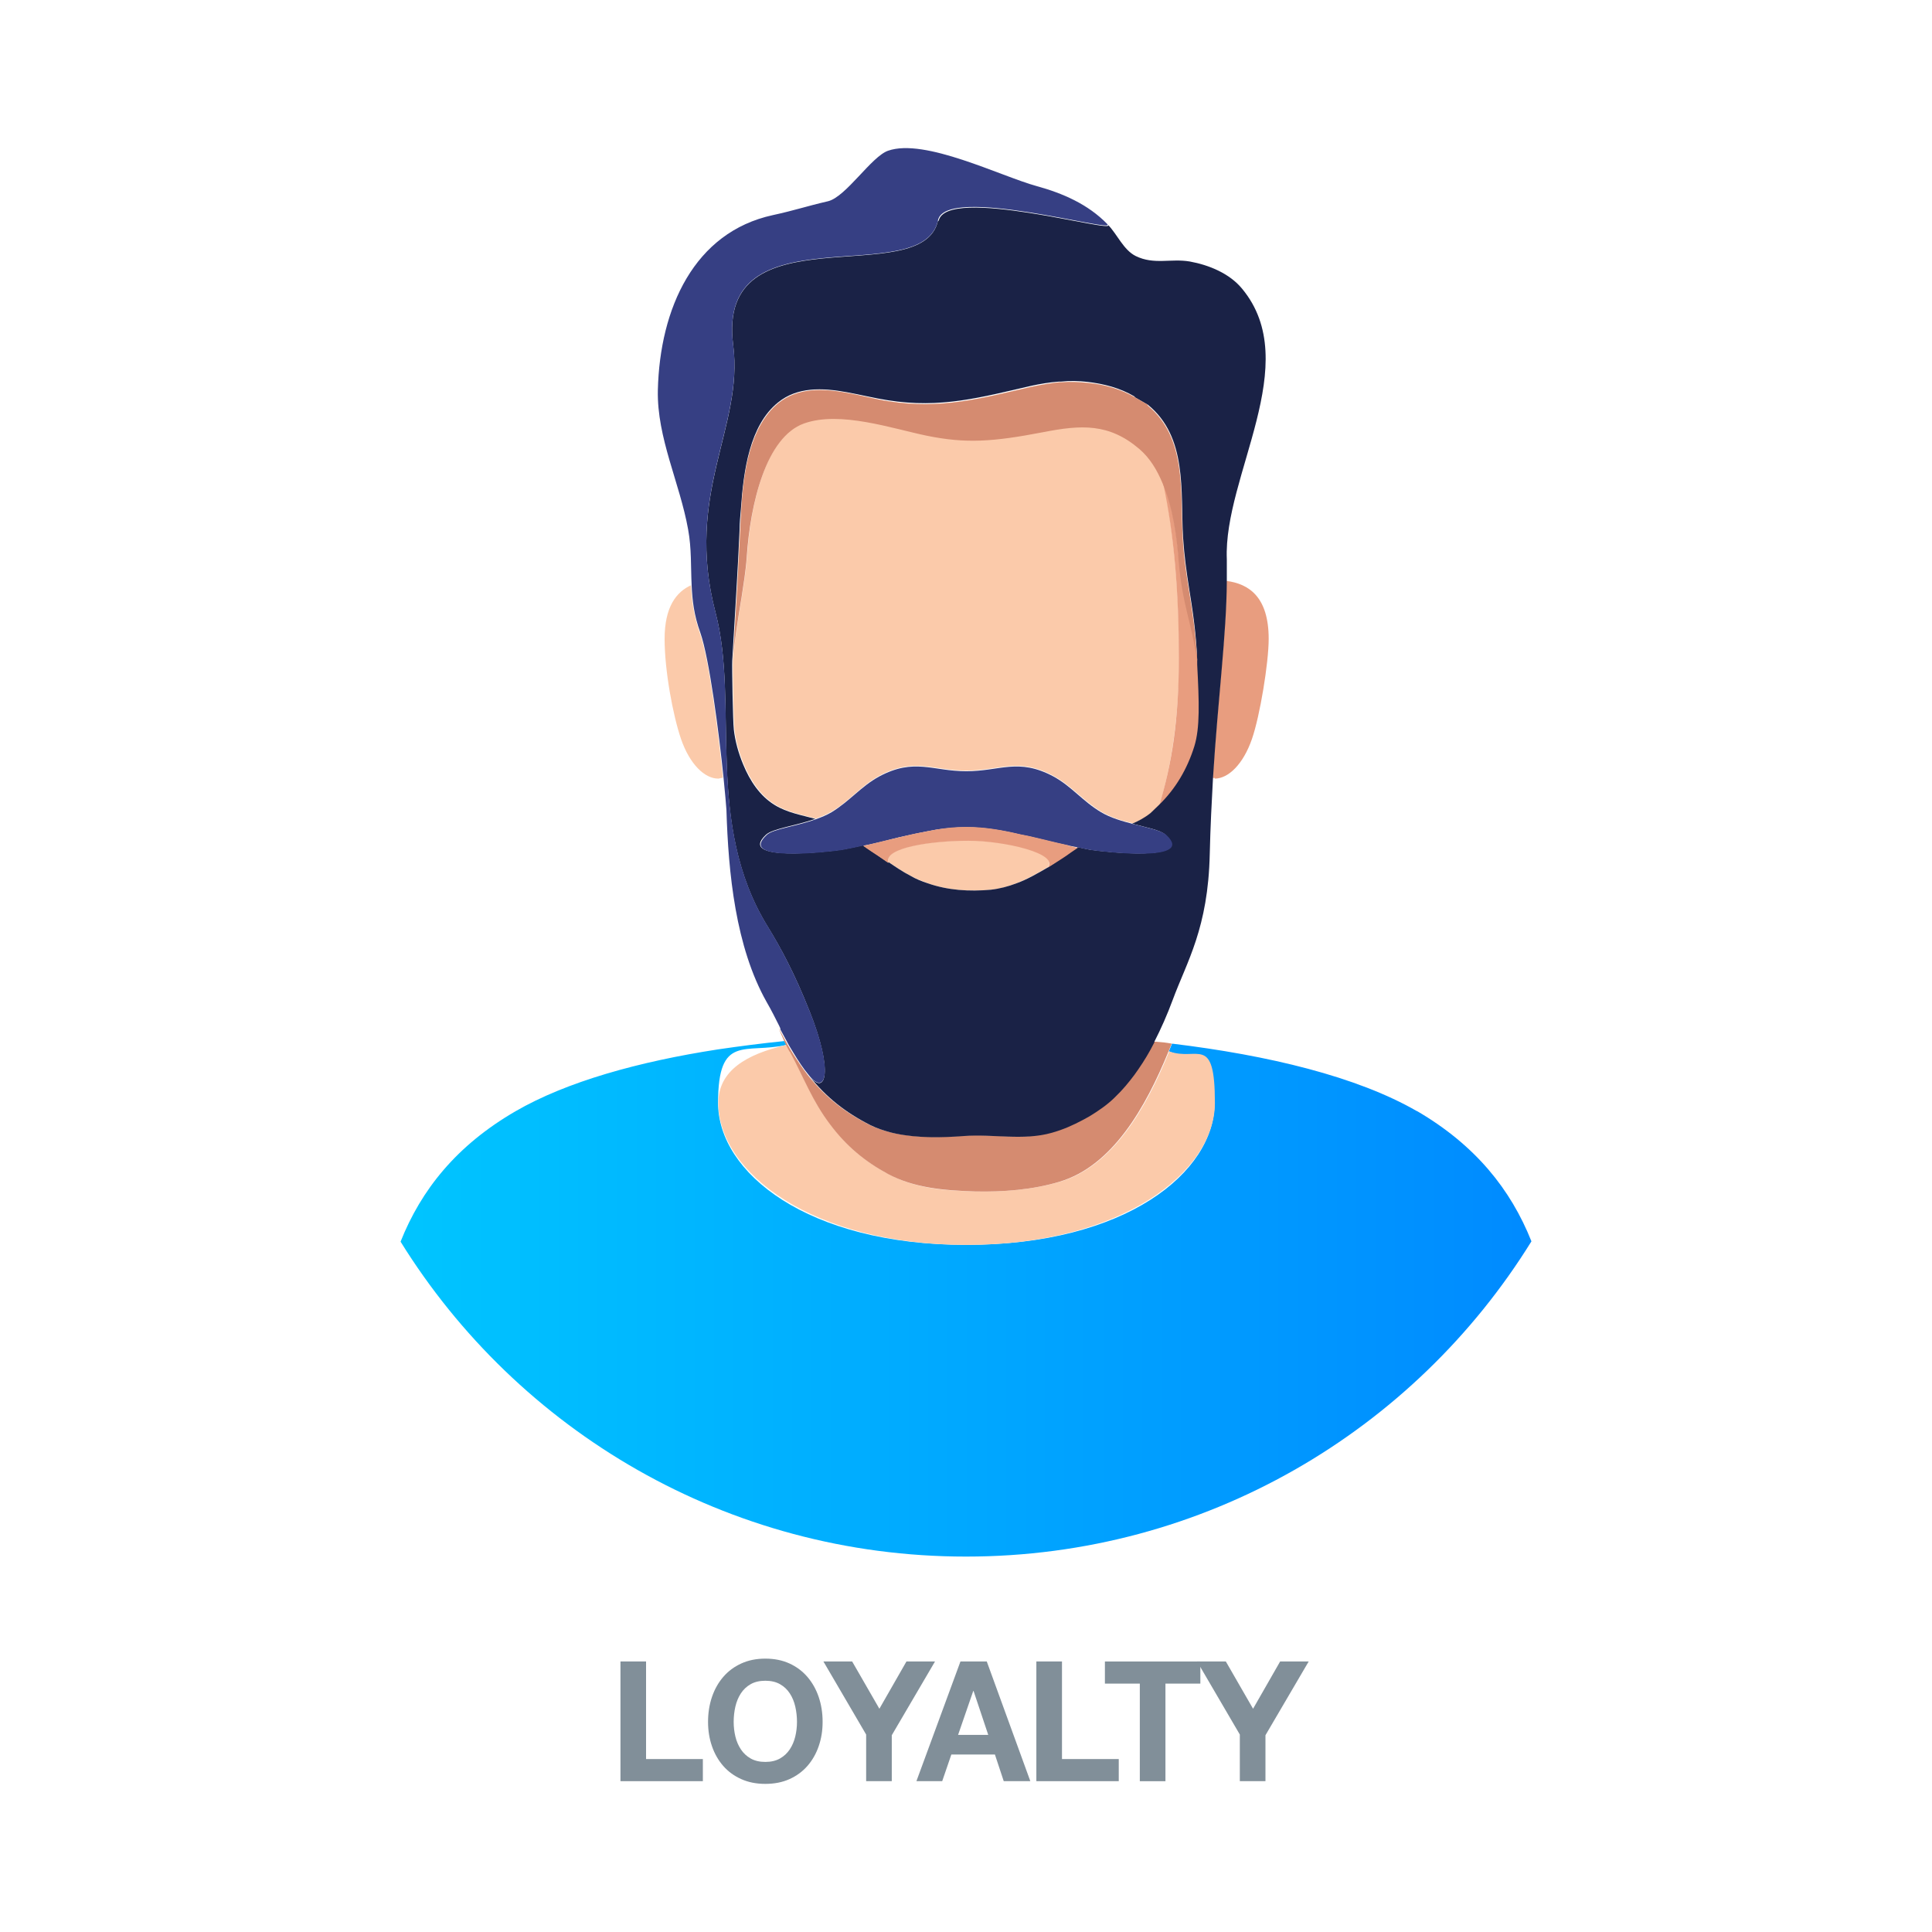
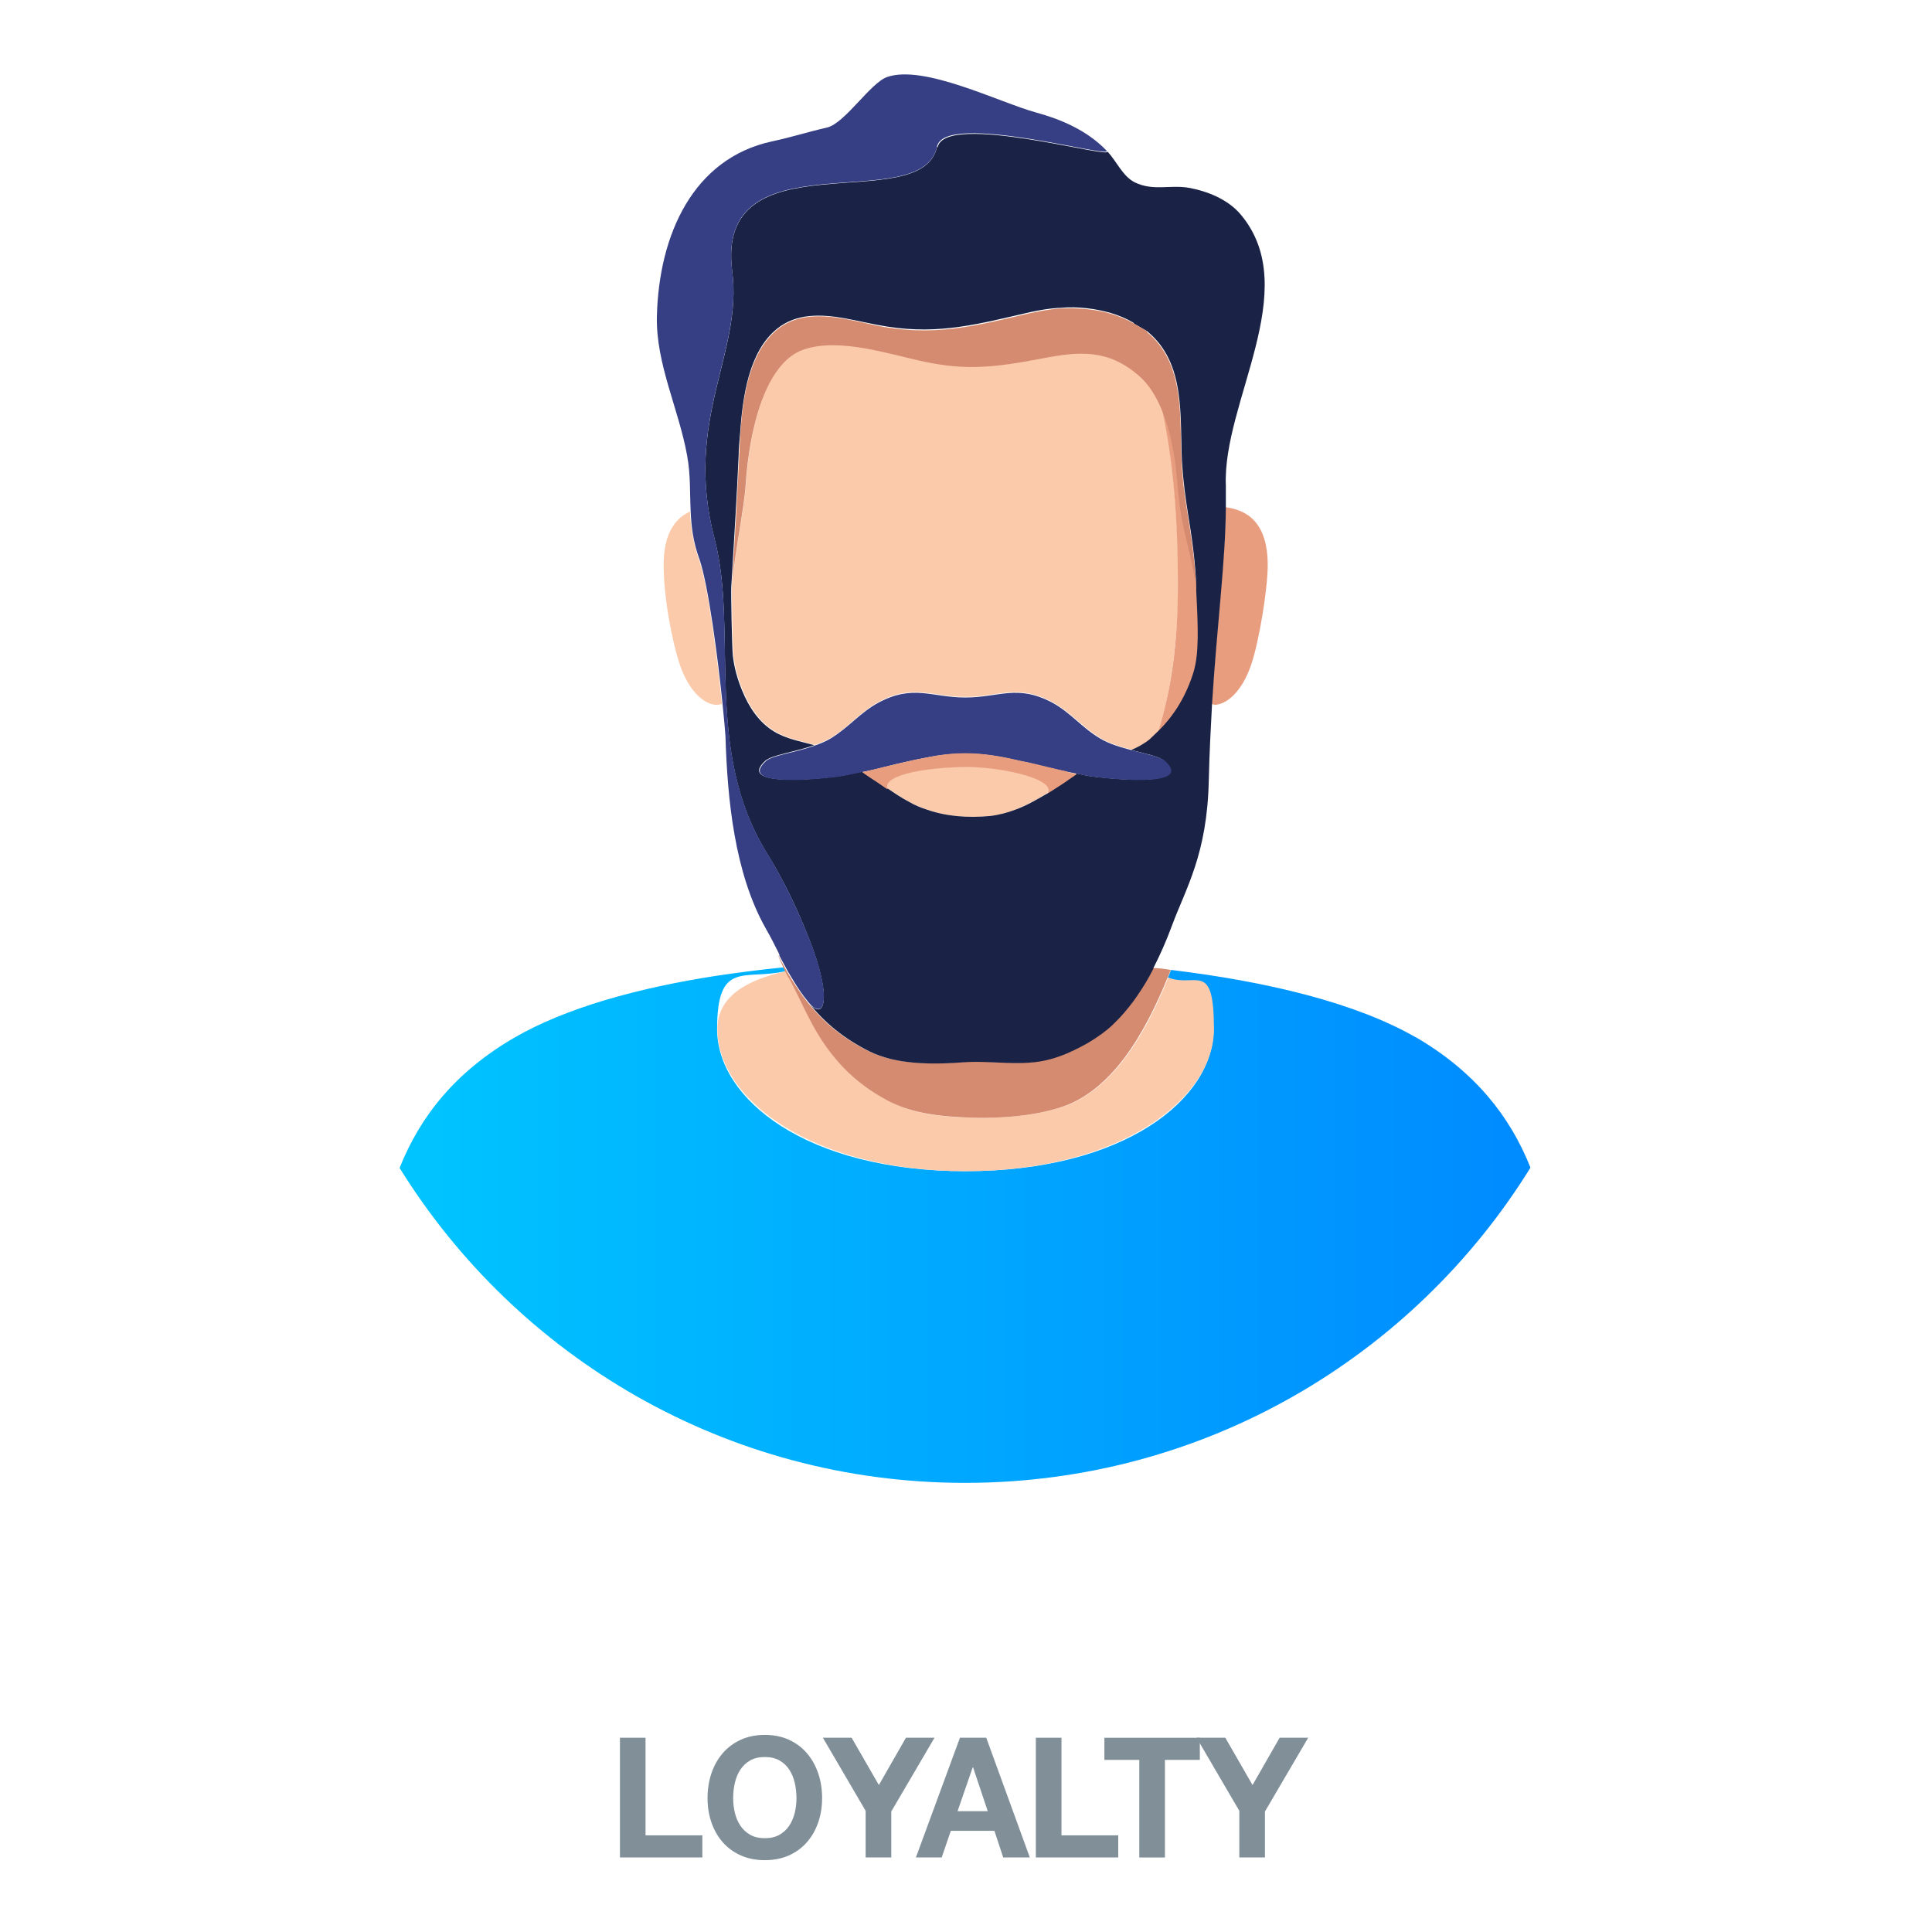
<svg xmlns="http://www.w3.org/2000/svg" id="Layer_4" width="600" height="600" version="1.1" viewBox="0 0 600 600">
  <defs>
-     <linearGradient id="linear-gradient" x1="-506.55" y1="1502.06" x2="-491.25" y2="1502.06" gradientTransform="translate(11722.1 -33993.9) scale(22.9)" gradientUnits="userSpaceOnUse">
+     <linearGradient id="linear-gradient" x1="-757.12" y1="-22.11" x2="-741.82" y2="-22.11" gradientTransform="translate(17459.9 -125.8) scale(22.9 -22.9)" gradientUnits="userSpaceOnUse">
      <stop offset="0" stop-color="#00c5ff" />
      <stop offset="1" stop-color="#008bff" />
    </linearGradient>
-     <linearGradient id="linear-gradient1" x1="-506.55" y1="1498.8" x2="-491.25" y2="1498.8" gradientTransform="translate(11722.1 -33999.1) scale(22.9)" gradientUnits="userSpaceOnUse">
+     <linearGradient id="linear-gradient1" x1="-757.12" y1="-18.85" x2="-741.82" y2="-18.85" gradientTransform="translate(17459.9 -131) scale(22.9 -22.9)" gradientUnits="userSpaceOnUse">
      <stop offset="0" stop-color="#2580bf" />
      <stop offset="1" stop-color="#2e337f" />
    </linearGradient>
  </defs>
  <g>
-     <path d="M200.64,515.98v30.31h17.64v6.87h-25.59v-37.18h7.96Z" fill="#818f99" />
-     <path d="M221.11,527c.81-2.38,1.98-4.45,3.5-6.22,1.52-1.77,3.39-3.16,5.6-4.17,2.21-1.01,4.7-1.51,7.47-1.51s5.3.5,7.5,1.51c2.2,1.01,4.05,2.4,5.57,4.17,1.52,1.77,2.69,3.85,3.5,6.22.81,2.38,1.22,4.96,1.22,7.73s-.41,5.23-1.22,7.58c-.81,2.34-1.98,4.38-3.5,6.12-1.52,1.74-3.38,3.1-5.57,4.09-2.2.99-4.7,1.48-7.5,1.48s-5.26-.49-7.47-1.48c-2.21-.99-4.08-2.35-5.6-4.09-1.52-1.74-2.69-3.78-3.5-6.12-.81-2.34-1.22-4.87-1.22-7.58s.41-5.36,1.22-7.73ZM228.38,539.29c.35,1.48.92,2.8,1.7,3.98.78,1.18,1.79,2.13,3.04,2.84,1.25.71,2.77,1.07,4.56,1.07s3.31-.36,4.56-1.07c1.25-.71,2.26-1.66,3.04-2.84.78-1.18,1.34-2.51,1.7-3.98.35-1.48.53-2.99.53-4.56s-.18-3.21-.53-4.74c-.35-1.53-.92-2.89-1.7-4.09-.78-1.2-1.79-2.15-3.04-2.86-1.25-.71-2.77-1.07-4.56-1.07s-3.31.36-4.56,1.07c-1.25.71-2.26,1.67-3.04,2.86-.78,1.2-1.34,2.56-1.7,4.09-.35,1.53-.53,3.11-.53,4.74s.18,3.08.53,4.56Z" fill="#818f99" />
-     <path d="M255.72,515.98h8.92l8.46,14.69,8.41-14.69h8.87l-13.43,22.91v14.27h-7.96v-14.48l-13.28-22.71Z" fill="#818f99" />
-     <path d="M306.45,515.98l13.53,37.18h-8.26l-2.74-8.28h-13.53l-2.84,8.28h-8.01l13.68-37.18h8.16ZM306.91,538.79l-4.56-13.64h-.1l-4.71,13.64h9.37Z" fill="#818f99" />
-     <path d="M329.81,515.98v30.31h17.63v6.87h-25.59v-37.18h7.96Z" fill="#818f99" />
-     <path d="M343.14,522.86v-6.87h29.64v6.87h-10.84v30.31h-7.96v-30.31h-10.84Z" fill="#818f99" />
-     <path d="M371.77,515.98h8.92l8.46,14.69,8.41-14.69h8.87l-13.43,22.91v14.27h-7.96v-14.48l-13.28-22.71Z" fill="#818f99" />
+     <path d="M200.48,539.67v30.31h17.64v6.87h-25.59v-37.18h7.96-.01Z" fill="#818f99" />
+     <path d="M220.95,550.69c.81-2.38,1.98-4.45,3.5-6.22,1.52-1.77,3.39-3.16,5.6-4.17s4.7-1.51,7.47-1.51,5.3.5,7.5,1.51,4.05,2.4,5.57,4.17c1.52,1.77,2.69,3.85,3.5,6.22.81,2.38,1.22,4.96,1.22,7.73s-.41,5.23-1.22,7.58c-.81,2.34-1.98,4.38-3.5,6.12s-3.38,3.1-5.57,4.09c-2.2.99-4.7,1.48-7.5,1.48s-5.26-.49-7.47-1.48-4.08-2.35-5.6-4.09c-1.52-1.74-2.69-3.78-3.5-6.12-.81-2.34-1.22-4.87-1.22-7.58s.41-5.36,1.22-7.73ZM228.22,562.98c.35,1.48.92,2.8,1.7,3.98s1.79,2.13,3.04,2.84,2.77,1.07,4.56,1.07,3.31-.36,4.56-1.07,2.26-1.66,3.04-2.84c.78-1.18,1.34-2.51,1.7-3.98.35-1.48.53-2.99.53-4.56s-.18-3.21-.53-4.74c-.35-1.53-.92-2.89-1.7-4.09s-1.79-2.15-3.04-2.86c-1.25-.71-2.77-1.07-4.56-1.07s-3.31.36-4.56,1.07-2.26,1.67-3.04,2.86c-.78,1.2-1.34,2.56-1.7,4.09-.35,1.53-.53,3.11-.53,4.74s.18,3.08.53,4.56Z" fill="#818f99" />
+     <path d="M255.56,539.67h8.92l8.46,14.69,8.41-14.69h8.87l-13.43,22.91v14.27h-7.96v-14.48l-13.28-22.71h0Z" fill="#818f99" />
+     <path d="M306.29,539.67l13.53,37.18h-8.26l-2.74-8.28h-13.53l-2.84,8.28h-8.01l13.68-37.18h8.17ZM306.75,562.48l-4.56-13.64h-.1l-4.71,13.64h9.37Z" fill="#818f99" />
+     <path d="M329.65,539.67v30.31h17.63v6.87h-25.59v-37.18h7.96Z" fill="#818f99" />
+     <path d="M342.98,546.55v-6.87h29.64v6.87h-10.84v30.31h-7.96v-30.31h-10.84Z" fill="#818f99" />
+     <path d="M371.61,539.67h8.92l8.46,14.69,8.41-14.69h8.87l-13.43,22.91v14.27h-7.96v-14.48l-13.28-22.71h0Z" fill="#818f99" />
  </g>
  <g>
-     <polygon points="241.9 318.81 242.3 319.61 241.8 318.71 241.9 318.81" fill="none" />
-     <path d="M440.1,345.11c-18.7-10.8-46.3-17.4-76.1-21l-1,2.4c8.7,3.1,14.2,8.1,14.2,16,0,21.6-27.6,44.1-77.1,44.1s-77.1-22.5-77.1-44.1,8.5-15.1,21.2-18l-.6-1.2c-7,.7-13.9,1.6-20.7,2.6-24.6,3.8-46.9,10-62.8,19.2-18.3,10.6-29.3,24.4-35.7,40.5,36.4,58.7,101.4,97.8,175.6,97.8s139.2-39.1,175.6-97.9c-6.4-16.1-17.4-29.9-35.6-40.5l.1.1Z" fill="url(#linear-gradient)" />
-     <polygon points="358.4 323.41 359.1 323.41 358.4 323.41 358.3 323.61 358.4 323.41" fill="url(#linear-gradient1)" />
-     <path d="M377.2,241.81c4.3,0,8.9-4.5,11.6-12.3,2.5-7.2,5.2-23.7,5.2-31.1,0-13.1-6.2-17.1-13.1-18-.1,16.7-2.7,35.8-4.3,61.2h.7l-.1.2Z" fill="#e89d7f" />
-     <path d="M270.2,262.11l-2.1.4c1.5,1.1,3.1,2.1,4.7,3.2-1.5-1-3.1-2-4.6-3.1l2.1-.5h-.1Z" fill="#fbcaaa" />
-     <path d="M316.9,259.01c-5.5-1.3-11-2.3-16.8-2.3h-.3.3c5.8,0,11.3,1,16.8,2.3Z" fill="#fbcaaa" />
-     <path d="M320.4,120.11c2.8-.6,5.7-1.1,8.6-1.3-2.9.3-5.8.7-8.6,1.3-15.6,3.6-28.1,7.1-44.5,4.5-4-.6-8.3-1.8-12.8-2.5,4.4.8,8.8,1.9,12.8,2.6,16.4,2.6,28.8-.9,44.5-4.5v-.1Z" fill="#fbcaaa" />
-     <path d="M352.5,123.41h0c-4.5-2.6-9.5-4-14.5-4.5,5.1.6,10.1,1.9,14.6,4.5h-.1Z" fill="#fbcaaa" />
-     <path d="M334.8,263.21c-.7.5-1.5,1-2.2,1.5.8-.5,1.6-1,2.3-1.6l-3.1-.6,3,.7h0Z" fill="#fbcaaa" />
-     <path d="M300.7,261.01c-11.1,0-26.1,2-24.8,6.7,2.3,1.5,4.5,3,6.9,4.3,1.7.9,3.5,1.6,5.3,2.3,6.3,2.2,12.9,2.6,19.6,2,2.7-.2,5.3-1,8-2,3.2-1.3,6.4-3,9.5-4.9,4-4.3-11.9-8.4-24.6-8.4h.1Z" fill="#fbcaaa" />
-     <path d="M361.2,149.91c-1.7-4.1-3.9-7.9-7.3-10.8-9.4-7.9-18-7.4-29.8-5.2-15.6,3-24.1,3.6-36.2,1.1-10.7-2.2-26.9-7.8-38.1-3.8-11.8,4.2-16.7,24.9-17.8,41.6-.3,4.3-1,8.4-1.6,12.4-1.1,6.6-2.2,13.2-2.7,20.1v-.2c.4-7.1.9-14.5,1.3-21.9.4-6.4.7-12.8,1-19.1,0-1.9.2-4,.3-6.2-.1,2.1-.3,4.2-.4,6.2-.3,6.3-.7,12.7-1,19.1-.4,7.4-.9,14.7-1.3,21.9-.1,1.8.2,18.9.5,21.4.4,3.5,1.4,7.2,2.9,10.8,2.1,5.1,5.2,9.8,9.8,12.6,3.9,2.4,8.3,3.1,12.6,4.3,1.7-.6,3.4-1.3,4.9-2.2,5.7-3.4,9.1-8,14.8-11.1,10.9-5.8,16.5-1.6,27-1.6s16.1-4.2,27,1.6c5.7,3.1,9.1,7.6,14.8,11.1,3,1.8,6.6,2.9,10,3.7,1.9-.8,3.8-1.7,5.7-3.3l2.5-2.4c4-13.3,6.1-28.7,6.1-46.1s-1.4-37.9-4.9-54.1l-.1.1Z" fill="#fbcaaa" />
-     <path d="M329.1,367.01c-8.3,2.5-17.7,3.2-26.2,3-9.8-.2-18.9-1-27-5.4-7.3-3.9-12.9-8.6-18-15.4-5.6-7.4-8-14.2-12.5-22.6l-1.1-2.1c-12.7,2.9-21.2,8.1-21.2,18,0,21.6,29.3,44.1,77.1,44.1s77.1-22.5,77.1-44.1-5.5-12.8-14.2-16c-7,17.3-17.4,35.6-33.9,40.5h-.1Z" fill="#fbcaaa" />
-     <path d="M214.7,181.71c-4.7,2.1-8.3,6.8-8.3,16.7s2.6,23.8,5.1,31.1c2.7,7.8,7.3,12.3,11.6,12.3l1.4-.3c-1.4-13.8-4.3-37-7.2-45-1.9-5.5-2.5-10.2-2.7-14.7l.1-.1Z" fill="#fbcaaa" />
-     <path d="M245.3,326.61c4.5,8.4,6.9,15.2,12.5,22.6,5.1,6.8,10.8,11.5,18,15.4,8.1,4.3,17.2,5.1,27,5.4,8.6.2,17.9-.5,26.2-3,16.5-4.9,26.8-23.1,33.9-40.5l1-2.4h0c-1.6-.3-3.3-.5-4.9-.6h-.7l-.1.1c-1.5,3-3.2,5.8-5,8.4l-1.2,1.7c-1.8,2.4-3.6,4.7-5.8,6.7l-.6.6c-2.3,2.1-4.9,4-7.6,5.6l-2,1.1c-3,1.6-6.1,3-9.7,4-8.8,2.5-18.3.3-27.3,1-6.6.5-14.3.7-21.3-.8l-1.3-.3c-2.2-.6-4.4-1.3-6.4-2.3-7.7-3.9-13.7-8.6-19.1-15.4-1.8-2.3-3.3-4.6-4.7-6.8l-1.5-2.5c-.9-1.6-1.8-3.3-2.7-5l-.4-.8h0v-.1c.6,1.6,1.2,3,1.9,4.5h0l.6,1.3,1.1,2.1h.1Z" fill="#d58b70" />
-     <path d="M356.5,125.71c12.3,10,10.1,26.8,10.9,41,.4,6,1.1,11,1.9,16.1-.8-5.1-1.6-10.1-1.9-16.1-.8-14.2,1.3-31-10.9-41l-4-2.3h0l4,2.3Z" fill="#e89d7f" />
-     <path d="M366.1,173.61c-.6-7.7-1.8-16.2-4.9-23.6,3.5,16.2,4.9,34.6,4.9,54.1s-2.1,32.7-6.1,46.1c5.3-5.2,9-11.4,11.1-18.3,1.8-5.9,1.5-13.8.9-25.4h0v-.4h0v-1c-1.8-12.1-4.6-17.1-5.8-31.4l-.1-.1Z" fill="#e89d7f" />
-     <path d="M291.3,68.51c-4.8,22.2-69.1-3.8-63.6,38.7,3.3,25.6-15.2,45.9-5.5,83,7.5,28.5-3.6,65.6,16.3,97.7,3.8,6.2,8.1,14,12.9,26.1,7.4,18.5,5.2,26.8-.2,20,5.4,6.8,11.4,11.5,19.1,15.4,2,1,4.2,1.7,6.4,2.3l1.3.3c7,1.5,14.7,1.3,21.3.8,9-.7,18.5,1.5,27.3-1,3.6-1,6.7-2.4,9.7-4l2-1.1c2.8-1.7,5.4-3.5,7.6-5.6l.6-.6c2.1-2,4-4.3,5.8-6.7l1.2-1.7c1.8-2.6,3.5-5.4,5-8.4v-.2c2.1-4.1,4-8.4,5.7-13,4.4-11.9,11-22.2,11.5-45.3.2-8.5.6-16.2,1-23.5,1.6-25.4,4.2-44.5,4.3-61.2v-6.8c-1.1-25.9,24.1-60.8,4.7-84.1-3.9-4.7-10.2-7.3-16.2-8.4-5.9-1-11.1,1.1-16.8-1.7-3.8-1.9-5.7-6.7-8.6-9.7,2.9,3-50.2-12.4-52.6-1.2l-.2-.1ZM352.5,123.41l4,2.3c12.3,10,10.1,26.8,10.9,41,.4,6,1.1,11,1.9,16.1,1,6.3,2.1,12.9,2.5,22v.7-.3,1.2h0c.6,11.6.9,19.6-.9,25.4-2.2,7-5.8,13.2-11.1,18.3l-2.5,2.4c-1.9,1.5-3.8,2.5-5.7,3.3,4.6,1.2,8.8,2,10.3,3.4,9.3,8.6-19.2,5.3-23.2,4.7-1.4-.2-2.7-.6-4-.8-.8.5-1.6,1-2.3,1.6-1.7,1.1-3.4,2.2-5.1,3.4l-2.1,1.4h0c-3.1,1.8-6.2,3.6-9.5,4.8-2.6,1-5.3,1.7-8,2-6.7.6-13.3.2-19.6-2-1.8-.6-3.6-1.3-5.3-2.3-2.5-1.3-4.7-2.8-6.9-4.3v.2l-3.2-2.2c-1.5-1-3.2-2.1-4.7-3.2-2.3.5-4.5,1-6.9,1.4-4,.6-32.5,3.9-23.2-4.7,2.1-1.9,9-2.7,15.3-4.9-4.3-1.2-8.7-1.9-12.6-4.3-4.6-2.8-7.7-7.5-9.8-12.6-1.5-3.6-2.5-7.3-2.9-10.8-.3-2.5-.6-19.6-.5-21.4.4-7.1.9-14.5,1.3-21.9.4-6.4.7-12.8,1-19.1,0-1.9.2-4,.4-6.2.8-11.8,2.7-25.9,11.5-33,6-4.9,13.8-4.6,21.4-3.2,4.4.8,8.8,1.9,12.8,2.5,16.4,2.6,28.8-.9,44.5-4.5,2.8-.6,5.7-1.1,8.6-1.3h.6c2.8-.3,5.6-.2,8.3.1,5.1.6,10.1,1.9,14.5,4.5l.2.3Z" fill="#1a2246" />
-     <path d="M327.1,241.11c-10.9-5.8-16.5-1.6-27-1.6s-16.1-4.2-27,1.6c-5.7,3.1-9.1,7.6-14.8,11.1-1.5.9-3.2,1.6-4.9,2.2-6.3,2.3-13.3,3-15.3,4.9-9.3,8.6,19.2,5.3,23.2,4.7,2.3-.4,4.6-.9,6.9-1.4l2.1-.4c2.2-.5,4.4-1,6.6-1.6,1.6-.4,3.1-.8,4.7-1.1,2.1-.5,4.2-.9,6.2-1.3l3.2-.6c2.9-.4,5.9-.7,8.9-.7h.3c5.8,0,11.3,1,16.8,2.3l2.5.5c4.1,1,8.2,2,12.4,2.9l3.1.6c1.4.3,2.7.6,4,.8,4,.6,32.5,3.9,23.2-4.7-1.5-1.4-5.7-2.2-10.3-3.4-3.4-.9-7-1.9-10-3.7-5.7-3.4-9.1-8-14.8-11.1h0Z" fill="#363f83" />
-     <path d="M242.3,319.61c.9,1.7,1.8,3.3,2.7,5l1.5,2.5c1.4,2.3,2.8,4.5,4.7,6.8,5.4,6.8,7.7-1.5.2-20-4.8-12-9.1-19.9-12.9-26.1-19.8-32-8.8-69.2-16.3-97.7-9.7-37.1,8.8-57.4,5.5-83-5.5-42.5,58.9-16.5,63.6-38.7,2.4-11.2,55.5,4.2,52.6,1.2-6-6.2-13.9-9.6-21.9-11.8-11.3-3.1-34.8-15-46.2-11-5.2,1.8-13.1,14.4-18.7,15.7-6.9,1.6-10.2,2.8-17.1,4.3-24.4,5.3-35.1,28.9-35.7,54.4-.3,14.8,6.8,28.7,9.4,43.2,1.1,6,.8,11.5,1.1,17.4.2,4.5.7,9.2,2.7,14.7,2.8,8,5.8,31.2,7.2,45,.5,4.9.8,8.6.9,10,.6,19.6,2.8,42.5,12.5,59.7,1.5,2.6,2.7,5,3.9,7.4h0l.4.9-.1.1Z" fill="#363f83" />
-     <path d="M356.5,125.71l-4-2.3c-4.5-2.6-9.5-4-14.6-4.5-2.8-.3-5.6-.4-8.3-.2h-.6c-2.9.3-5.8.8-8.6,1.4-15.6,3.6-28.1,7.1-44.5,4.5-4-.6-8.3-1.8-12.8-2.6-7.6-1.4-15.3-1.7-21.4,3.2-8.8,7.2-10.8,21.3-11.5,33-.1,2.1-.3,4.2-.3,6.2-.3,6.3-.7,12.7-1,19.1-.4,7.4-.9,14.7-1.3,21.9v.2c.5-6.9,1.6-13.5,2.7-20.1.6-4.1,1.3-8.1,1.6-12.4,1.1-16.7,6-37.4,17.8-41.6,11.2-4,27.4,1.6,38.1,3.8,12.2,2.5,20.6,1.9,36.2-1.1,11.8-2.3,20.4-2.8,29.8,5.2,3.4,2.9,5.6,6.7,7.3,10.8,3.1,7.4,4.3,16,4.9,23.6,1.2,14.3,4,19.3,5.8,31.4v.5-.7c-.5-9.1-1.6-15.6-2.6-22-.8-5.1-1.6-10.1-1.9-16.1-.8-14.2,1.3-31-10.9-41l.1-.2Z" fill="#d58b70" />
-     <path d="M331.8,262.51c-4.2-.9-8.3-2-12.4-2.9l-2.5-.5c-5.5-1.3-11-2.3-16.8-2.3h-.3c-3,0-6,.3-8.9.8l-3.2.6c-2.1.4-4.2.8-6.2,1.3-1.6.4-3.1.7-4.7,1.1-2.2.5-4.4,1.1-6.6,1.6l-2.1.5c1.5,1.1,3.1,2.1,4.6,3.1l3.2,2.2v-.2c-1.4-4.6,13.6-6.7,24.8-6.7s28.6,4,24.6,8.4h0l2.1-1.3c1.7-1.1,3.5-2.2,5.1-3.4.7-.5,1.5-1,2.2-1.5l-3-.7.1-.1Z" fill="#e89d7f" />
+     <polygon points="241.6 295.92 242 296.72 241.5 295.82 241.6 295.92" fill="none" />
+     <path d="M439.8,322.22c-18.7-10.8-46.3-17.4-76.1-21l-1,2.4c8.7,3.1,14.2,8.1,14.2,16,0,21.6-27.6,44.1-77.1,44.1s-77.1-22.5-77.1-44.1,8.5-15.1,21.2-18l-.6-1.2c-7,.7-13.9,1.6-20.7,2.6-24.6,3.8-46.9,10-62.8,19.2-18.3,10.6-29.3,24.4-35.7,40.5,36.4,58.7,101.4,97.8,175.6,97.8s139.2-39.1,175.6-97.9c-6.4-16.1-17.4-29.9-35.6-40.5l.1.1Z" fill="url(#linear-gradient)" />
+     <polygon points="358.1 300.52 358.8 300.52 358.1 300.52 358 300.72 358.1 300.52" fill="url(#linear-gradient1)" />
+     <path d="M376.9,218.92c4.3,0,8.9-4.5,11.6-12.3,2.5-7.2,5.2-23.7,5.2-31.1,0-13.1-6.2-17.1-13.1-18-.1,16.7-2.7,35.8-4.3,61.2h.7l-.1.2h0Z" fill="#e89d7f" />
+     <path d="M269.9,239.22l-2.1.4c1.5,1.1,3.1,2.1,4.7,3.2-1.5-1-3.1-2-4.6-3.1l2.1-.5h-.1Z" fill="#fbcaaa" />
+     <path d="M316.6,236.12c-5.5-1.3-11-2.3-16.8-2.3h-.3.3c5.8,0,11.3,1,16.8,2.3Z" fill="#fbcaaa" />
+     <path d="M320.1,97.22c2.8-.6,5.7-1.1,8.6-1.3-2.9.3-5.8.7-8.6,1.3-15.6,3.6-28.1,7.1-44.5,4.5-4-.6-8.3-1.8-12.8-2.5,4.4.8,8.8,1.9,12.8,2.6,16.4,2.6,28.8-.9,44.5-4.5v-.1Z" fill="#fbcaaa" />
+     <path d="M352.2,100.52h0c-4.5-2.6-9.5-4-14.5-4.5,5.1.6,10.1,1.9,14.6,4.5h-.1Z" fill="#fbcaaa" />
+     <path d="M334.5,240.32c-.7.5-1.5,1-2.2,1.5.8-.5,1.6-1,2.3-1.6l-3.1-.6,3,.7h0Z" fill="#fbcaaa" />
+     <path d="M300.4,238.12c-11.1,0-26.1,2-24.8,6.7,2.3,1.5,4.5,3,6.9,4.3,1.7.9,3.5,1.6,5.3,2.3,6.3,2.2,12.9,2.6,19.6,2,2.7-.2,5.3-1,8-2,3.2-1.3,6.4-3,9.5-4.9,4-4.3-11.9-8.4-24.6-8.4h.1Z" fill="#fbcaaa" />
+     <path d="M360.9,127.02c-1.7-4.1-3.9-7.9-7.3-10.8-9.4-7.9-18-7.4-29.8-5.2-15.6,3-24.1,3.6-36.2,1.1-10.7-2.2-26.9-7.8-38.1-3.8-11.8,4.2-16.7,24.9-17.8,41.6-.3,4.3-1,8.4-1.6,12.4-1.1,6.6-2.2,13.2-2.7,20.1v-.2c.4-7.1.9-14.5,1.3-21.9.4-6.4.7-12.8,1-19.1,0-1.9.2-4,.3-6.2-.1,2.1-.3,4.2-.4,6.2-.3,6.3-.7,12.7-1,19.1-.4,7.4-.9,14.7-1.3,21.9-.1,1.8.2,18.9.5,21.4.4,3.5,1.4,7.2,2.9,10.8,2.1,5.1,5.2,9.8,9.8,12.6,3.9,2.4,8.3,3.1,12.6,4.3,1.7-.6,3.4-1.3,4.9-2.2,5.7-3.4,9.1-8,14.8-11.1,10.9-5.8,16.5-1.6,27-1.6s16.1-4.2,27,1.6c5.7,3.1,9.1,7.6,14.8,11.1,3,1.8,6.6,2.9,10,3.7,1.9-.8,3.8-1.7,5.7-3.3l2.5-2.4c4-13.3,6.1-28.7,6.1-46.1s-1.4-37.9-4.9-54.1l-.1.1Z" fill="#fbcaaa" />
+     <path d="M328.8,344.12c-8.3,2.5-17.7,3.2-26.2,3-9.8-.2-18.9-1-27-5.4-7.3-3.9-12.9-8.6-18-15.4-5.6-7.4-8-14.2-12.5-22.6l-1.1-2.1c-12.7,2.9-21.2,8.1-21.2,18,0,21.6,29.3,44.1,77.1,44.1s77.1-22.5,77.1-44.1-5.5-12.8-14.2-16c-7,17.3-17.4,35.6-33.9,40.5h-.1,0Z" fill="#fbcaaa" />
+     <path d="M214.4,158.82c-4.7,2.1-8.3,6.8-8.3,16.7s2.6,23.8,5.1,31.1c2.7,7.8,7.3,12.3,11.6,12.3l1.4-.3c-1.4-13.8-4.3-37-7.2-45-1.9-5.5-2.5-10.2-2.7-14.7l.1-.1h0Z" fill="#fbcaaa" />
+     <path d="M245,303.72c4.5,8.4,6.9,15.2,12.5,22.6,5.1,6.8,10.8,11.5,18,15.4,8.1,4.3,17.2,5.1,27,5.4,8.6.2,17.9-.5,26.2-3,16.5-4.9,26.8-23.1,33.9-40.5l1-2.4h0c-1.6-.3-3.3-.5-4.9-.6h-.7l-.1.1c-1.5,3-3.2,5.8-5,8.4l-1.2,1.7c-1.8,2.4-3.6,4.7-5.8,6.7l-.6.6c-2.3,2.1-4.9,4-7.6,5.6l-2,1.1c-3,1.6-6.1,3-9.7,4-8.8,2.5-18.3.3-27.3,1-6.6.5-14.3.7-21.3-.8l-1.3-.3c-2.2-.6-4.4-1.3-6.4-2.3-7.7-3.9-13.7-8.6-19.1-15.4-1.8-2.3-3.3-4.6-4.7-6.8l-1.5-2.5c-.9-1.6-1.8-3.3-2.7-5l-.4-.8h0v-.1c.6,1.6,1.2,3,1.9,4.5h0l.6,1.3,1.1,2.1h.1,0Z" fill="#d58b70" />
+     <path d="M356.2,102.82c12.3,10,10.1,26.8,10.9,41,.4,6,1.1,11,1.9,16.1-.8-5.1-1.6-10.1-1.9-16.1-.8-14.2,1.3-31-10.9-41l-4-2.3h0s4,2.3,4,2.3Z" fill="#e89d7f" />
+     <path d="M365.8,150.72c-.6-7.7-1.8-16.2-4.9-23.6,3.5,16.2,4.9,34.6,4.9,54.1s-2.1,32.7-6.1,46.1c5.3-5.2,9-11.4,11.1-18.3,1.8-5.9,1.5-13.8.9-25.4h0v-.4h0v-1c-1.8-12.1-4.6-17.1-5.8-31.4l-.1-.1Z" fill="#e89d7f" />
+     <path d="M291,45.62c-4.8,22.2-69.1-3.8-63.6,38.7,3.3,25.6-15.2,45.9-5.5,83,7.5,28.5-3.6,65.6,16.3,97.7,3.8,6.2,8.1,14,12.9,26.1,7.4,18.5,5.2,26.8-.2,20,5.4,6.8,11.4,11.5,19.1,15.4,2,1,4.2,1.7,6.4,2.3l1.3.3c7,1.5,14.7,1.3,21.3.8,9-.7,18.5,1.5,27.3-1,3.6-1,6.7-2.4,9.7-4l2-1.1c2.8-1.7,5.4-3.5,7.6-5.6l.6-.6c2.1-2,4-4.3,5.8-6.7l1.2-1.7c1.8-2.6,3.5-5.4,5-8.4v-.2c2.1-4.1,4-8.4,5.7-13,4.4-11.9,11-22.2,11.5-45.3.2-8.5.6-16.2,1-23.5,1.6-25.4,4.2-44.5,4.3-61.2v-6.8c-1.1-25.9,24.1-60.8,4.7-84.1-3.9-4.7-10.2-7.3-16.2-8.4-5.9-1-11.1,1.1-16.8-1.7-3.8-1.9-5.7-6.7-8.6-9.7,2.9,3-50.2-12.4-52.6-1.2l-.2-.1h0ZM352.2,100.52l4,2.3c12.3,10,10.1,26.8,10.9,41,.4,6,1.1,11,1.9,16.1,1,6.3,2.1,12.9,2.5,22v.7-.3,1.2h0c.6,11.6.9,19.6-.9,25.4-2.2,7-5.8,13.2-11.1,18.3l-2.5,2.4c-1.9,1.5-3.8,2.5-5.7,3.3,4.6,1.2,8.8,2,10.3,3.4,9.3,8.6-19.2,5.3-23.2,4.7-1.4-.2-2.7-.6-4-.8-.8.5-1.6,1-2.3,1.6-1.7,1.1-3.4,2.2-5.1,3.4l-2.1,1.4h0c-3.1,1.8-6.2,3.6-9.5,4.8-2.6,1-5.3,1.7-8,2-6.7.6-13.3.2-19.6-2-1.8-.6-3.6-1.3-5.3-2.3-2.5-1.3-4.7-2.8-6.9-4.3v.2l-3.2-2.2c-1.5-1-3.2-2.1-4.7-3.2-2.3.5-4.5,1-6.9,1.4-4,.6-32.5,3.9-23.2-4.7,2.1-1.9,9-2.7,15.3-4.9-4.3-1.2-8.7-1.9-12.6-4.3-4.6-2.8-7.7-7.5-9.8-12.6-1.5-3.6-2.5-7.3-2.9-10.8-.3-2.5-.6-19.6-.5-21.4.4-7.1.9-14.5,1.3-21.9.4-6.4.7-12.8,1-19.1,0-1.9.2-4,.4-6.2.8-11.8,2.7-25.9,11.5-33,6-4.9,13.8-4.6,21.4-3.2,4.4.8,8.8,1.9,12.8,2.5,16.4,2.6,28.8-.9,44.5-4.5,2.8-.6,5.7-1.1,8.6-1.3h.6c2.8-.3,5.6-.2,8.3.1,5.1.6,10.1,1.9,14.5,4.5l.2.3h0Z" fill="#1a2246" />
+     <path d="M326.8,218.22c-10.9-5.8-16.5-1.6-27-1.6s-16.1-4.2-27,1.6c-5.7,3.1-9.1,7.6-14.8,11.1-1.5.9-3.2,1.6-4.9,2.2-6.3,2.3-13.3,3-15.3,4.9-9.3,8.6,19.2,5.3,23.2,4.7,2.3-.4,4.6-.9,6.9-1.4l2.1-.4c2.2-.5,4.4-1,6.6-1.6,1.6-.4,3.1-.8,4.7-1.1,2.1-.5,4.2-.9,6.2-1.3l3.2-.6c2.9-.4,5.9-.7,8.9-.7h.3c5.8,0,11.3,1,16.8,2.3l2.5.5c4.1,1,8.2,2,12.4,2.9l3.1.6c1.4.3,2.7.6,4,.8,4,.6,32.5,3.9,23.2-4.7-1.5-1.4-5.7-2.2-10.3-3.4-3.4-.9-7-1.9-10-3.7-5.7-3.4-9.1-8-14.8-11.1h0Z" fill="#363f83" />
+     <path d="M242,296.72c.9,1.7,1.8,3.3,2.7,5l1.5,2.5c1.4,2.3,2.8,4.5,4.7,6.8,5.4,6.8,7.7-1.5.2-20-4.8-12-9.1-19.9-12.9-26.1-19.8-32-8.8-69.2-16.3-97.7-9.7-37.1,8.8-57.4,5.5-83-5.5-42.5,58.9-16.5,63.6-38.7,2.4-11.2,55.5,4.2,52.6,1.2-6-6.2-13.9-9.6-21.9-11.8-11.3-3.1-34.8-15-46.2-11-5.2,1.8-13.1,14.4-18.7,15.7-6.9,1.6-10.2,2.8-17.1,4.3-24.4,5.3-35.1,28.9-35.7,54.4-.3,14.8,6.8,28.7,9.4,43.2,1.1,6,.8,11.5,1.1,17.4.2,4.5.7,9.2,2.7,14.7,2.8,8,5.8,31.2,7.2,45,.5,4.9.8,8.6.9,10,.6,19.6,2.8,42.5,12.5,59.7,1.5,2.6,2.7,5,3.9,7.4h0l.4.9-.1.1h0Z" fill="#363f83" />
+     <path d="M356.2,102.82l-4-2.3c-4.5-2.6-9.5-4-14.6-4.5-2.8-.3-5.6-.4-8.3-.2h-.6c-2.9.3-5.8.8-8.6,1.4-15.6,3.6-28.1,7.1-44.5,4.5-4-.6-8.3-1.8-12.8-2.6-7.6-1.4-15.3-1.7-21.4,3.2-8.8,7.2-10.8,21.3-11.5,33-.1,2.1-.3,4.2-.3,6.2-.3,6.3-.7,12.7-1,19.1-.4,7.4-.9,14.7-1.3,21.9v.2c.5-6.9,1.6-13.5,2.7-20.1.6-4.1,1.3-8.1,1.6-12.4,1.1-16.7,6-37.4,17.8-41.6,11.2-4,27.4,1.6,38.1,3.8,12.2,2.5,20.6,1.9,36.2-1.1,11.8-2.3,20.4-2.8,29.8,5.2,3.4,2.9,5.6,6.7,7.3,10.8,3.1,7.4,4.3,16,4.9,23.6,1.2,14.3,4,19.3,5.8,31.4v.5-.7c-.5-9.1-1.6-15.6-2.6-22-.8-5.1-1.6-10.1-1.9-16.1-.8-14.2,1.3-31-10.9-41l.1-.2h0Z" fill="#d58b70" />
+     <path d="M331.5,239.62c-4.2-.9-8.3-2-12.4-2.9l-2.5-.5c-5.5-1.3-11-2.3-16.8-2.3h-.3c-3,0-6,.3-8.9.8l-3.2.6c-2.1.4-4.2.8-6.2,1.3-1.6.4-3.1.7-4.7,1.1-2.2.5-4.4,1.1-6.6,1.6l-2.1.5c1.5,1.1,3.1,2.1,4.6,3.1l3.2,2.2v-.2c-1.4-4.6,13.6-6.7,24.8-6.7s28.6,4,24.6,8.4h0l2.1-1.3c1.7-1.1,3.5-2.2,5.1-3.4.7-.5,1.5-1,2.2-1.5l-3-.7.1-.1h0Z" fill="#e89d7f" />
  </g>
</svg>
